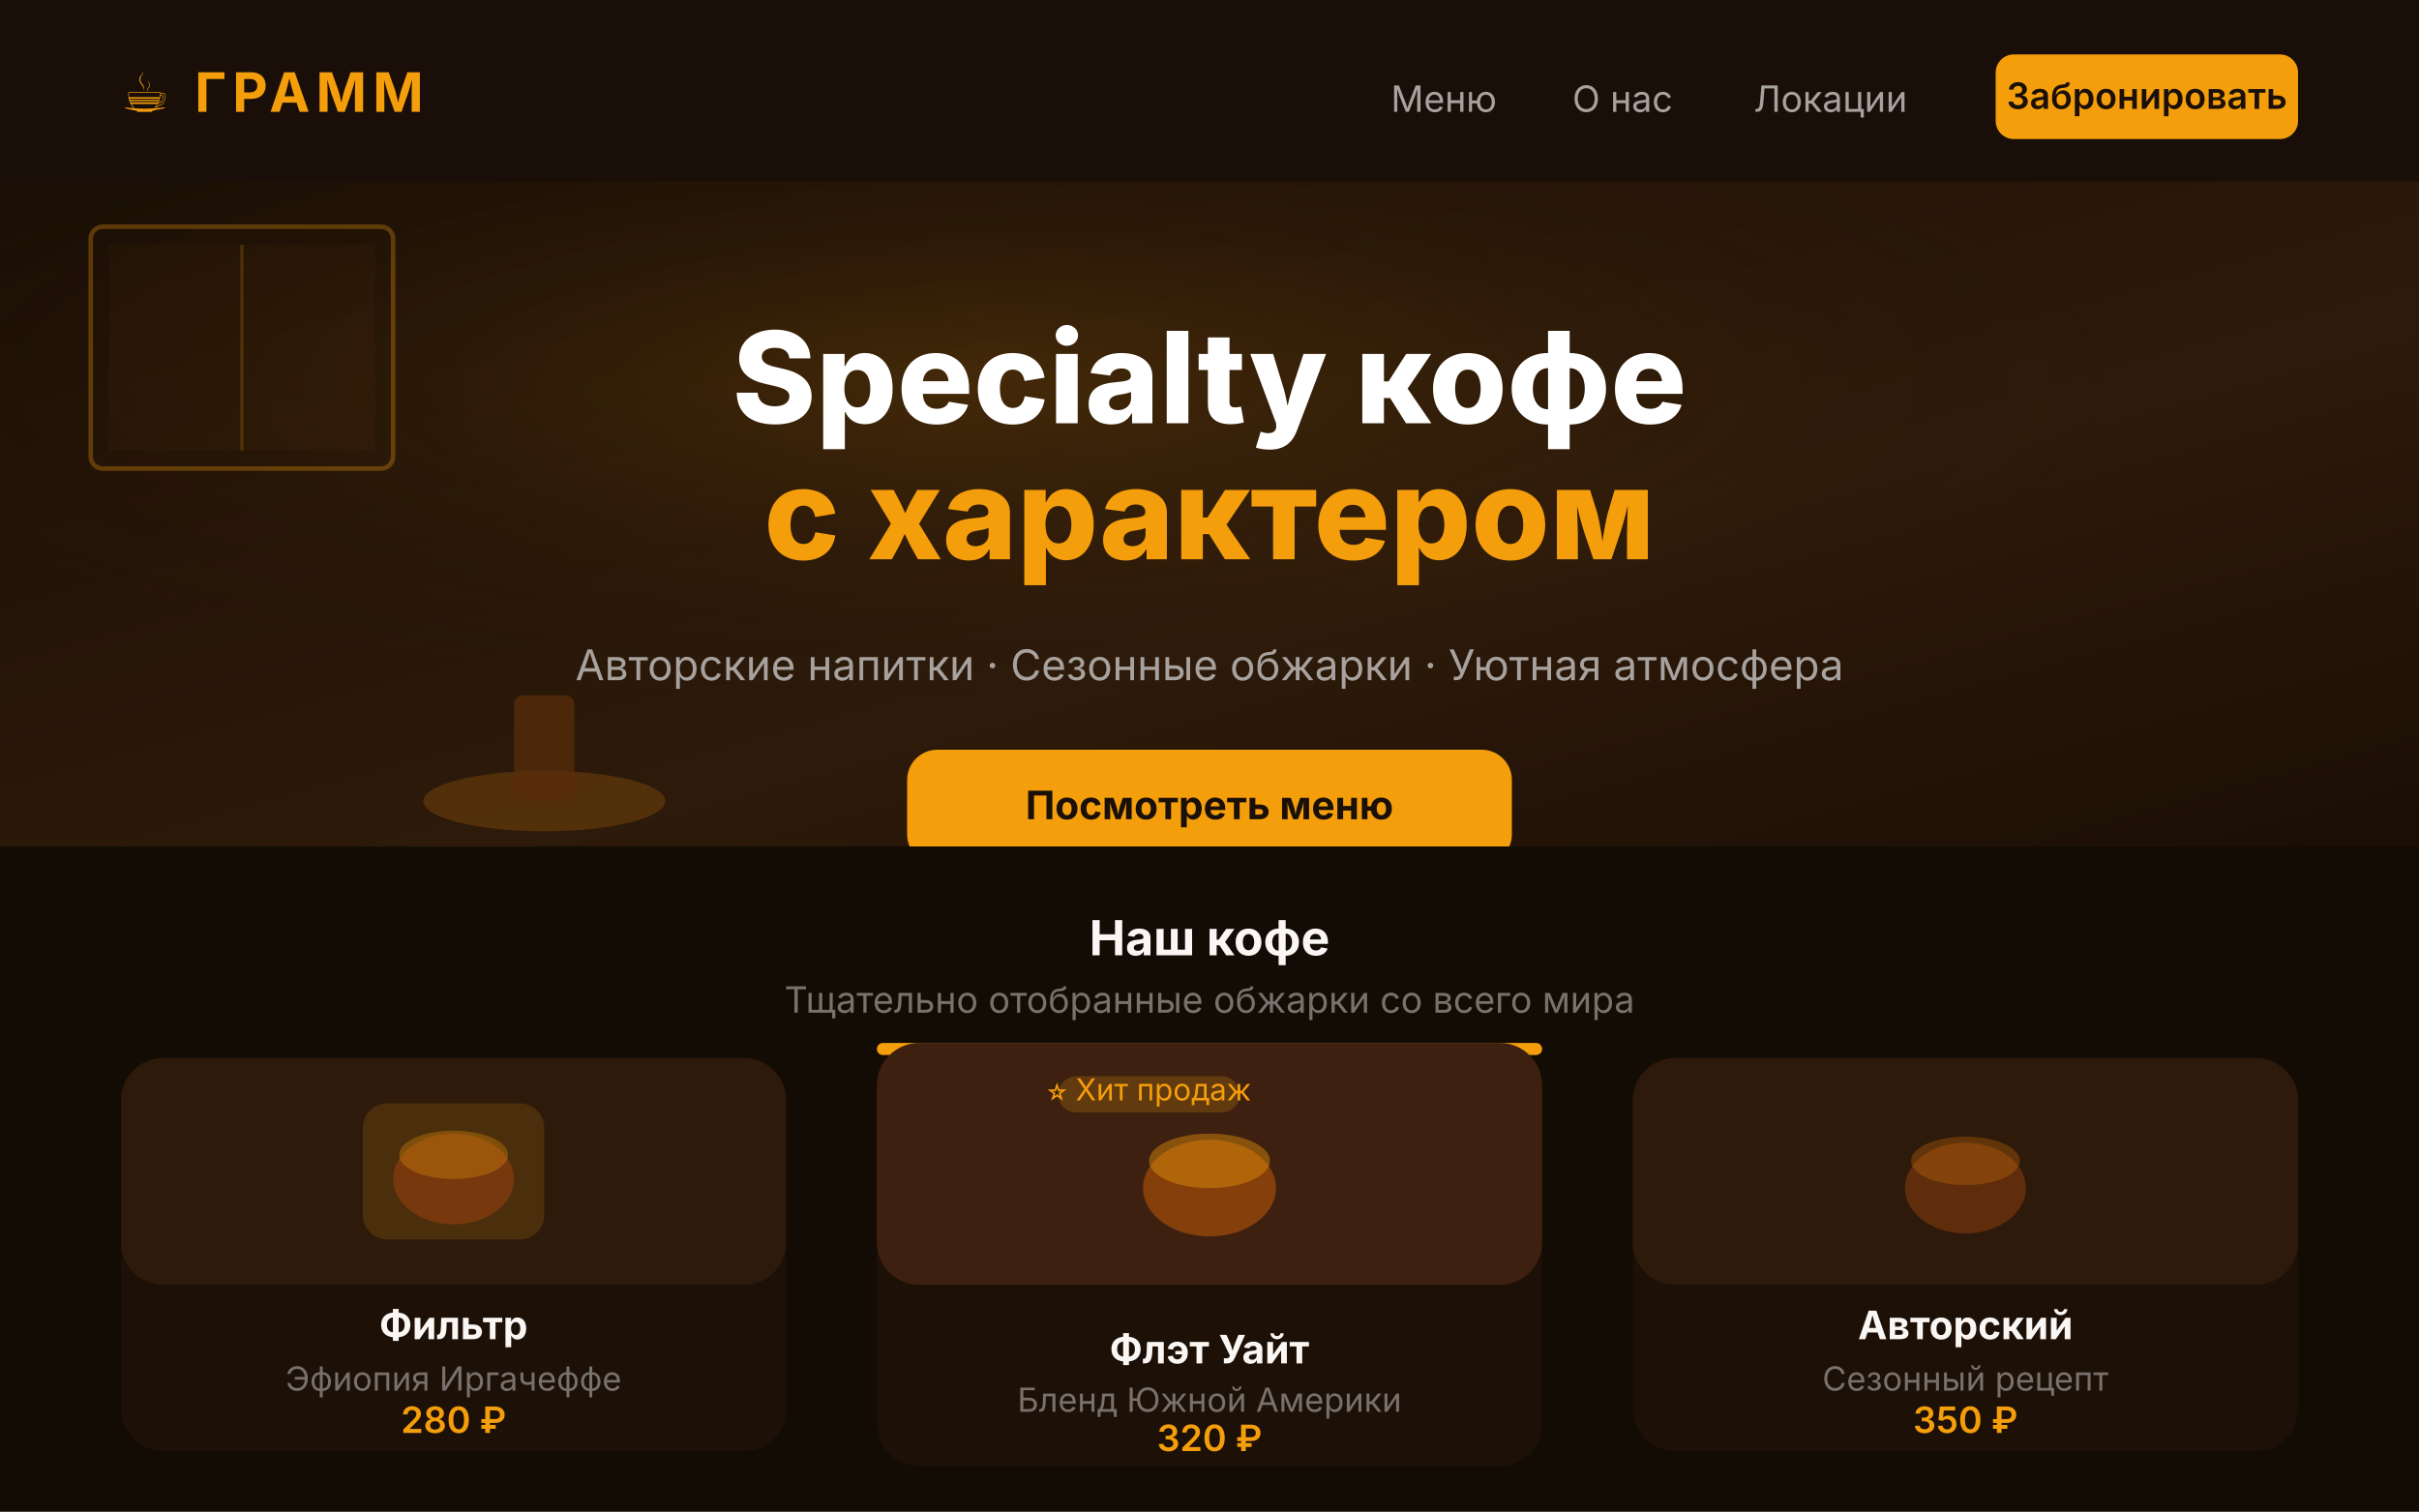
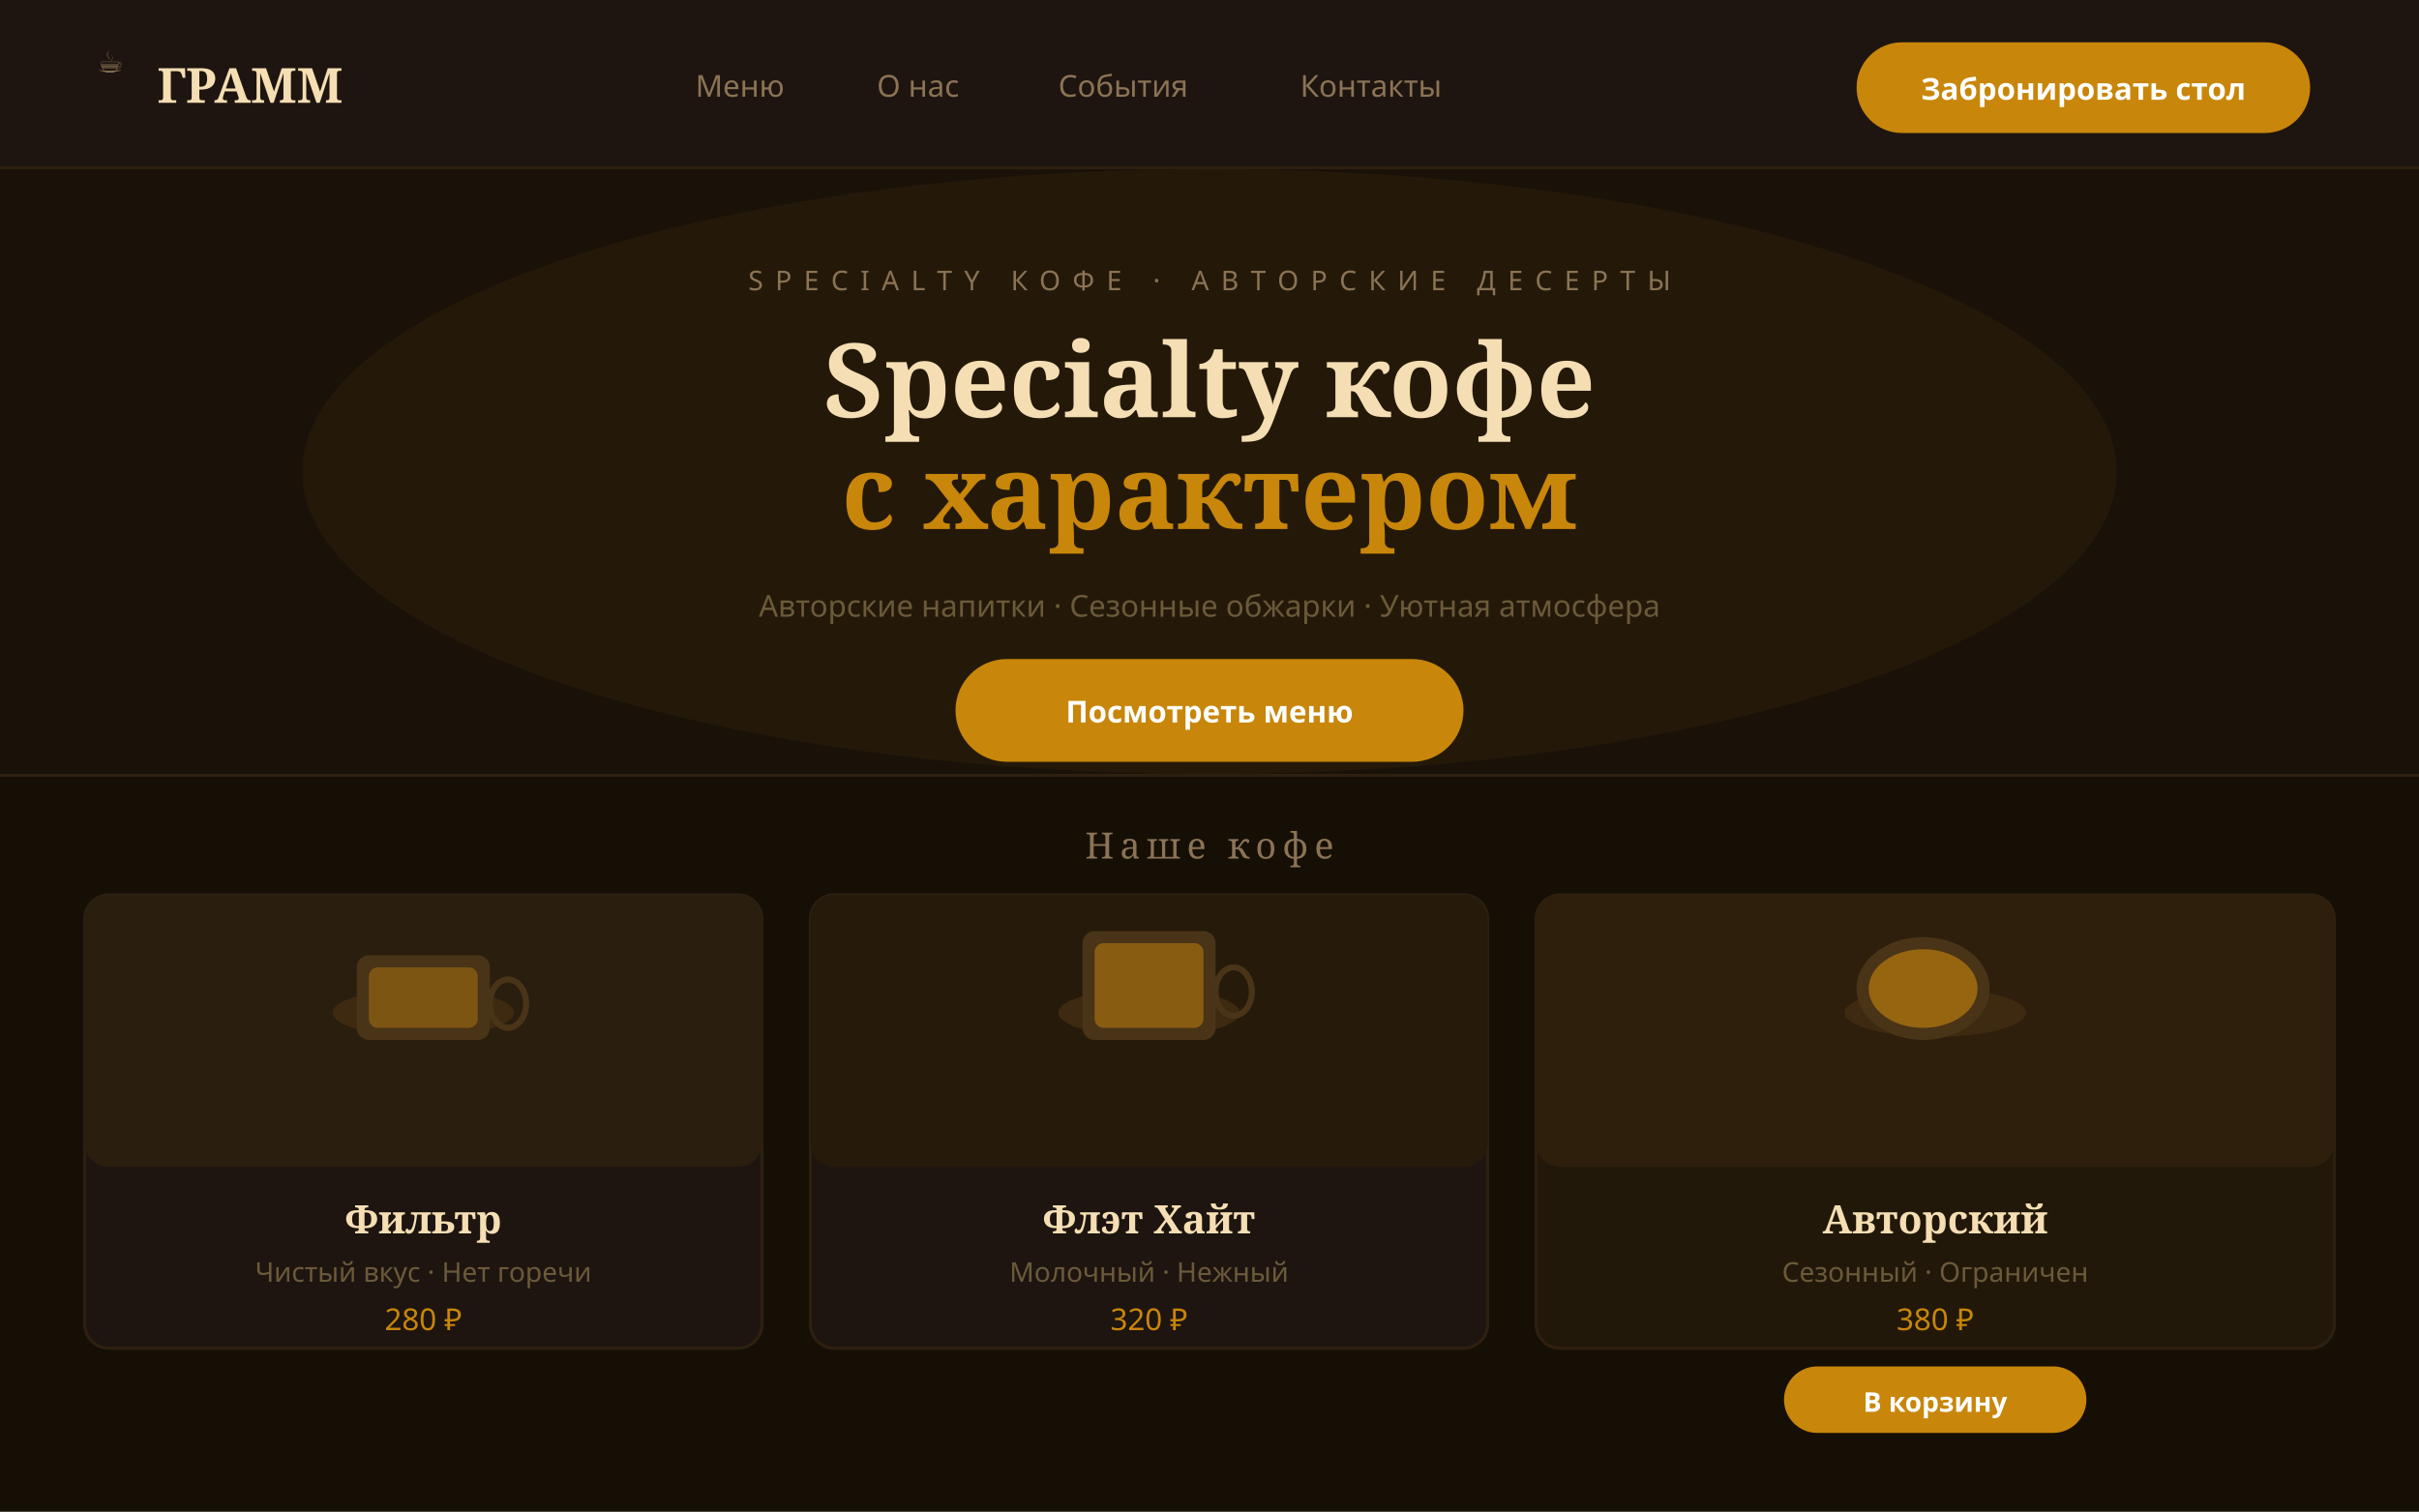
- <svg xmlns="http://www.w3.org/2000/svg" viewBox="0 0 800 500" font-family="system-ui, -apple-system, sans-serif">
-   <rect width="800" height="500" fill="#0f0a05" />
-   <rect width="800" height="60" fill="#1a1008" opacity="0.95" />
-   <text x="40" y="37" font-size="18" font-weight="700" fill="#f59e0b" letter-spacing="2">☕ ГРАММ</text>
-   <text x="460" y="37" font-size="12" fill="#a8a29e">Меню</text>
-   <text x="520" y="37" font-size="12" fill="#a8a29e">О нас</text>
-   <text x="580" y="37" font-size="12" fill="#a8a29e">Локации</text>
-   <rect x="660" y="18" width="100" height="28" rx="6" fill="#f59e0b" />
-   <text x="710" y="36" font-size="12" font-weight="600" fill="#1a1008" text-anchor="middle">Забронировать</text>
-   <defs>
-     <linearGradient id="coffeeHero" x1="0%" y1="0%" x2="100%" y2="100%">
-       <stop offset="0%" style="stop-color:#1a0e05" />
-       <stop offset="60%" style="stop-color:#2d1a0a" />
-       <stop offset="100%" style="stop-color:#1a0e05" />
-     </linearGradient>
-     <radialGradient id="warmLight" cx="40%" cy="30%" r="50%">
-       <stop offset="0%" style="stop-color:#f59e0b;stop-opacity:0.15" />
-       <stop offset="100%" style="stop-color:#1a0e05;stop-opacity:0" />
-     </radialGradient>
-   </defs>
-   <rect y="60" width="800" height="220" fill="url(#coffeeHero)" />
-   <rect y="60" width="800" height="220" fill="url(#warmLight)" />
-   <rect x="30" y="75" width="100" height="80" rx="4" fill="none" stroke="#f59e0b" stroke-width="1.5" opacity="0.3" />
-   <rect x="36" y="81" width="88" height="68" fill="#f59e0b" opacity="0.03" />
-   <line x1="80" y1="81" x2="80" y2="149" stroke="#f59e0b" stroke-width="1" opacity="0.2" />
-   <ellipse cx="180" cy="265" rx="40" ry="10" fill="#78450a" opacity="0.5" />
-   <rect x="170" y="230" width="20" height="35" rx="3" fill="#5a2d08" opacity="0.7" />
-   <text x="400" y="140" font-size="42" font-weight="800" fill="white" text-anchor="middle">Specialty кофе</text>
-   <text x="400" y="185" font-size="42" font-weight="800" fill="#f59e0b" text-anchor="middle">с характером</text>
-   <text x="400" y="225" font-size="14" fill="#a8a29e" text-anchor="middle">Авторские напитки · Сезонные обжарки · Уютная атмосфера</text>
-   <rect x="300" y="248" width="200" height="38" rx="10" fill="#f59e0b" />
-   <text x="400" y="271" font-size="13" font-weight="700" fill="#1a1008" text-anchor="middle">Посмотреть меню</text>
-   <rect y="280" width="800" height="220" fill="#130c04" />
-   <text x="400" y="316" font-size="16" font-weight="700" fill="#f9f6f3" text-anchor="middle">Наш кофе</text>
-   <text x="400" y="335" font-size="12" fill="#78716c" text-anchor="middle">Тщательно отобранные обжарки со всего мира</text>
-   <rect x="40" y="350" width="220" height="130" rx="14" fill="#1c1007" />
-   <rect x="40" y="350" width="220" height="75" rx="14" fill="#2d1a0a" />
-   <rect x="120" y="365" width="60" height="45" rx="8" fill="#f59e0b" opacity="0.15" />
-   <ellipse cx="150" cy="390" rx="20" ry="15" fill="#92400e" opacity="0.6" />
-   <ellipse cx="150" cy="382" rx="18" ry="8" fill="#f59e0b" opacity="0.3" />
-   <text x="150" y="443" font-size="13" font-weight="700" fill="#f9f6f3" text-anchor="middle">Фильтр</text>
-   <text x="150" y="460" font-size="11" fill="#78716c" text-anchor="middle">Эфиопия Иргачеффе</text>
-   <text x="150" y="474" font-size="12" font-weight="600" fill="#f59e0b" text-anchor="middle">280 ₽</text>
-   <rect x="290" y="345" width="220" height="140" rx="14" fill="#1c1007" />
-   <rect x="290" y="345" width="220" height="4" rx="2" fill="#f59e0b" />
-   <rect x="290" y="345" width="220" height="80" rx="14" fill="#3d2010" />
-   <ellipse cx="400" cy="393" rx="22" ry="16" fill="#b45309" opacity="0.6" />
-   <ellipse cx="400" cy="384" rx="20" ry="9" fill="#f59e0b" opacity="0.4" />
-   <rect x="350" y="356" width="60" height="12" rx="6" fill="#f59e0b" opacity="0.2" />
-   <text x="380" y="364" font-size="10" fill="#f59e0b" text-anchor="middle">⭐ Хит продаж</text>
-   <text x="400" y="451" font-size="13" font-weight="700" fill="#f9f6f3" text-anchor="middle">Флэт Уайт</text>
-   <text x="400" y="467" font-size="11" fill="#78716c" text-anchor="middle">Бленд Южной Америки</text>
-   <text x="400" y="480" font-size="12" font-weight="600" fill="#f59e0b" text-anchor="middle">320 ₽</text>
-   <rect x="540" y="350" width="220" height="130" rx="14" fill="#1c1007" />
-   <rect x="540" y="350" width="220" height="75" rx="14" fill="#2d1a0a" />
-   <ellipse cx="650" cy="393" rx="20" ry="15" fill="#92400e" opacity="0.5" />
-   <ellipse cx="650" cy="384" rx="18" ry="8" fill="#d97706" opacity="0.3" />
-   <text x="650" y="443" font-size="13" font-weight="700" fill="#f9f6f3" text-anchor="middle">Авторский</text>
-   <text x="650" y="460" font-size="11" fill="#78716c" text-anchor="middle">Сезонный рецепт</text>
-   <text x="650" y="474" font-size="12" font-weight="600" fill="#f59e0b" text-anchor="middle">350 ₽</text>
+ <svg xmlns="http://www.w3.org/2000/svg" viewBox="0 0 800 500" width="800" height="500">
+   <rect width="800" height="500" fill="#1A1208" />
+   <rect width="800" height="56" fill="#1E1510" />
+   <rect x="0" y="55" width="800" height="1" fill="#2E2010" />
+   <text x="32" y="24" font-family="Georgia,serif" font-size="10" fill="#8B7355" letter-spacing="2">☕</text>
+   <text x="52" y="34" font-family="Georgia,serif" font-size="16" font-weight="700" fill="#F5DEB3">ГРАММ</text>
+   <text x="230" y="32" font-family="system-ui,sans-serif" font-size="10" fill="#8B7355">Меню</text>
+   <text x="290" y="32" font-family="system-ui,sans-serif" font-size="10" fill="#8B7355">О нас</text>
+   <text x="350" y="32" font-family="system-ui,sans-serif" font-size="10" fill="#8B7355">События</text>
+   <text x="430" y="32" font-family="system-ui,sans-serif" font-size="10" fill="#8B7355">Контакты</text>
+   <rect x="614" y="14" width="150" height="30" rx="15" fill="#C8860A" />
+   <text x="689" y="33" font-family="system-ui,sans-serif" font-size="10" font-weight="600" fill="white" text-anchor="middle">Забронировать стол</text>
+   <rect x="0" y="56" width="800" height="200" fill="#1A1208" />
+   <ellipse cx="400" cy="156" rx="300" ry="100" fill="#C8860A" opacity="0.06" />
+   <text x="400" y="96" font-family="system-ui,sans-serif" font-size="9" fill="#8B7355" text-anchor="middle" letter-spacing="4">SPECIALTY КОФЕ · АВТОРСКИЕ ДЕСЕРТЫ</text>
+   <text x="400" y="138" font-family="Georgia,serif" font-size="34" font-weight="700" fill="#F5DEB3" text-anchor="middle">Specialty кофе</text>
+   <text x="400" y="175" font-family="Georgia,serif" font-size="34" font-weight="700" fill="#C8860A" text-anchor="middle">с характером</text>
+   <text x="400" y="204" font-family="system-ui,sans-serif" font-size="10" fill="#6B5A3A" text-anchor="middle">Авторские напитки · Сезонные обжарки · Уютная атмосфера</text>
+   <rect x="316" y="218" width="168" height="34" rx="17" fill="#C8860A" />
+   <text x="400" y="239" font-family="system-ui,sans-serif" font-size="10" font-weight="600" fill="white" text-anchor="middle">Посмотреть меню</text>
+   <rect x="0" y="256" width="800" height="1" fill="#2E2010" />
+   <rect x="0" y="257" width="800" height="243" fill="#160F06" />
+   <text x="400" y="284" font-family="Georgia,serif" font-size="12" fill="#8B7355" text-anchor="middle" letter-spacing="2">Наше кофе</text>
+   <rect x="28" y="296" width="224" height="150" rx="8" fill="#1E1510" stroke="#2E2010" stroke-width="1" />
+   <rect x="28" y="296" width="224" height="90" rx="8" fill="#2A1E0E" />
+   <ellipse cx="140" cy="335" rx="30" ry="8" fill="#3D2A10" />
+   <rect x="118" y="316" width="44" height="28" rx="4" fill="#4A3418" />
+   <rect x="122" y="320" width="36" height="20" rx="3" fill="#C8860A" opacity="0.4" />
+   <rect x="162" y="324" width="12" height="16" rx="8" fill="none" stroke="#4A3418" stroke-width="2" />
+   <text x="140" y="408" font-family="Georgia,serif" font-size="13" font-weight="700" fill="#F5DEB3" text-anchor="middle">Фильтр</text>
+   <text x="140" y="424" font-family="system-ui,sans-serif" font-size="9" fill="#6B5A3A" text-anchor="middle">Чистый вкус · Нет горечи</text>
+   <text x="140" y="440" font-family="system-ui,sans-serif" font-size="10" fill="#C8860A" text-anchor="middle">280 ₽</text>
+   <rect x="268" y="296" width="224" height="150" rx="8" fill="#1E1510" stroke="#2E2010" stroke-width="1" />
+   <rect x="268" y="296" width="224" height="90" rx="8" fill="#261A0A" />
+   <ellipse cx="380" cy="335" rx="30" ry="8" fill="#3D2A10" />
+   <rect x="358" y="308" width="44" height="36" rx="4" fill="#4A3418" />
+   <rect x="362" y="312" width="36" height="28" rx="3" fill="#C8860A" opacity="0.5" />
+   <rect x="402" y="320" width="12" height="16" rx="8" fill="none" stroke="#4A3418" stroke-width="2" />
+   <text x="380" y="408" font-family="Georgia,serif" font-size="13" font-weight="700" fill="#F5DEB3" text-anchor="middle">Флэт Хайт</text>
+   <text x="380" y="424" font-family="system-ui,sans-serif" font-size="9" fill="#6B5A3A" text-anchor="middle">Молочный · Нежный</text>
+   <text x="380" y="440" font-family="system-ui,sans-serif" font-size="10" fill="#C8860A" text-anchor="middle">320 ₽</text>
+   <rect x="508" y="296" width="264" height="150" rx="8" fill="#221809" stroke="#2E2010" stroke-width="1" />
+   <rect x="508" y="296" width="264" height="90" rx="8" fill="#2E1F0C" />
+   <ellipse cx="640" cy="335" rx="30" ry="8" fill="#3D2A10" />
+   <rect x="614" y="310" width="44" height="34" rx="22" fill="#4A3418" />
+   <rect x="618" y="314" width="36" height="26" rx="18" fill="#C8860A" opacity="0.6" />
+   <text x="640" y="408" font-family="Georgia,serif" font-size="13" font-weight="700" fill="#F5DEB3" text-anchor="middle">Авторский</text>
+   <text x="640" y="424" font-family="system-ui,sans-serif" font-size="9" fill="#6B5A3A" text-anchor="middle">Сезонный · Ограничен</text>
+   <text x="640" y="440" font-family="system-ui,sans-serif" font-size="10" fill="#C8860A" text-anchor="middle">380 ₽</text>
+   <rect x="590" y="452" width="100" height="22" rx="11" fill="#C8860A" />
+   <text x="640" y="467" font-family="system-ui,sans-serif" font-size="9" font-weight="600" fill="white" text-anchor="middle">В корзину</text>
</svg>
